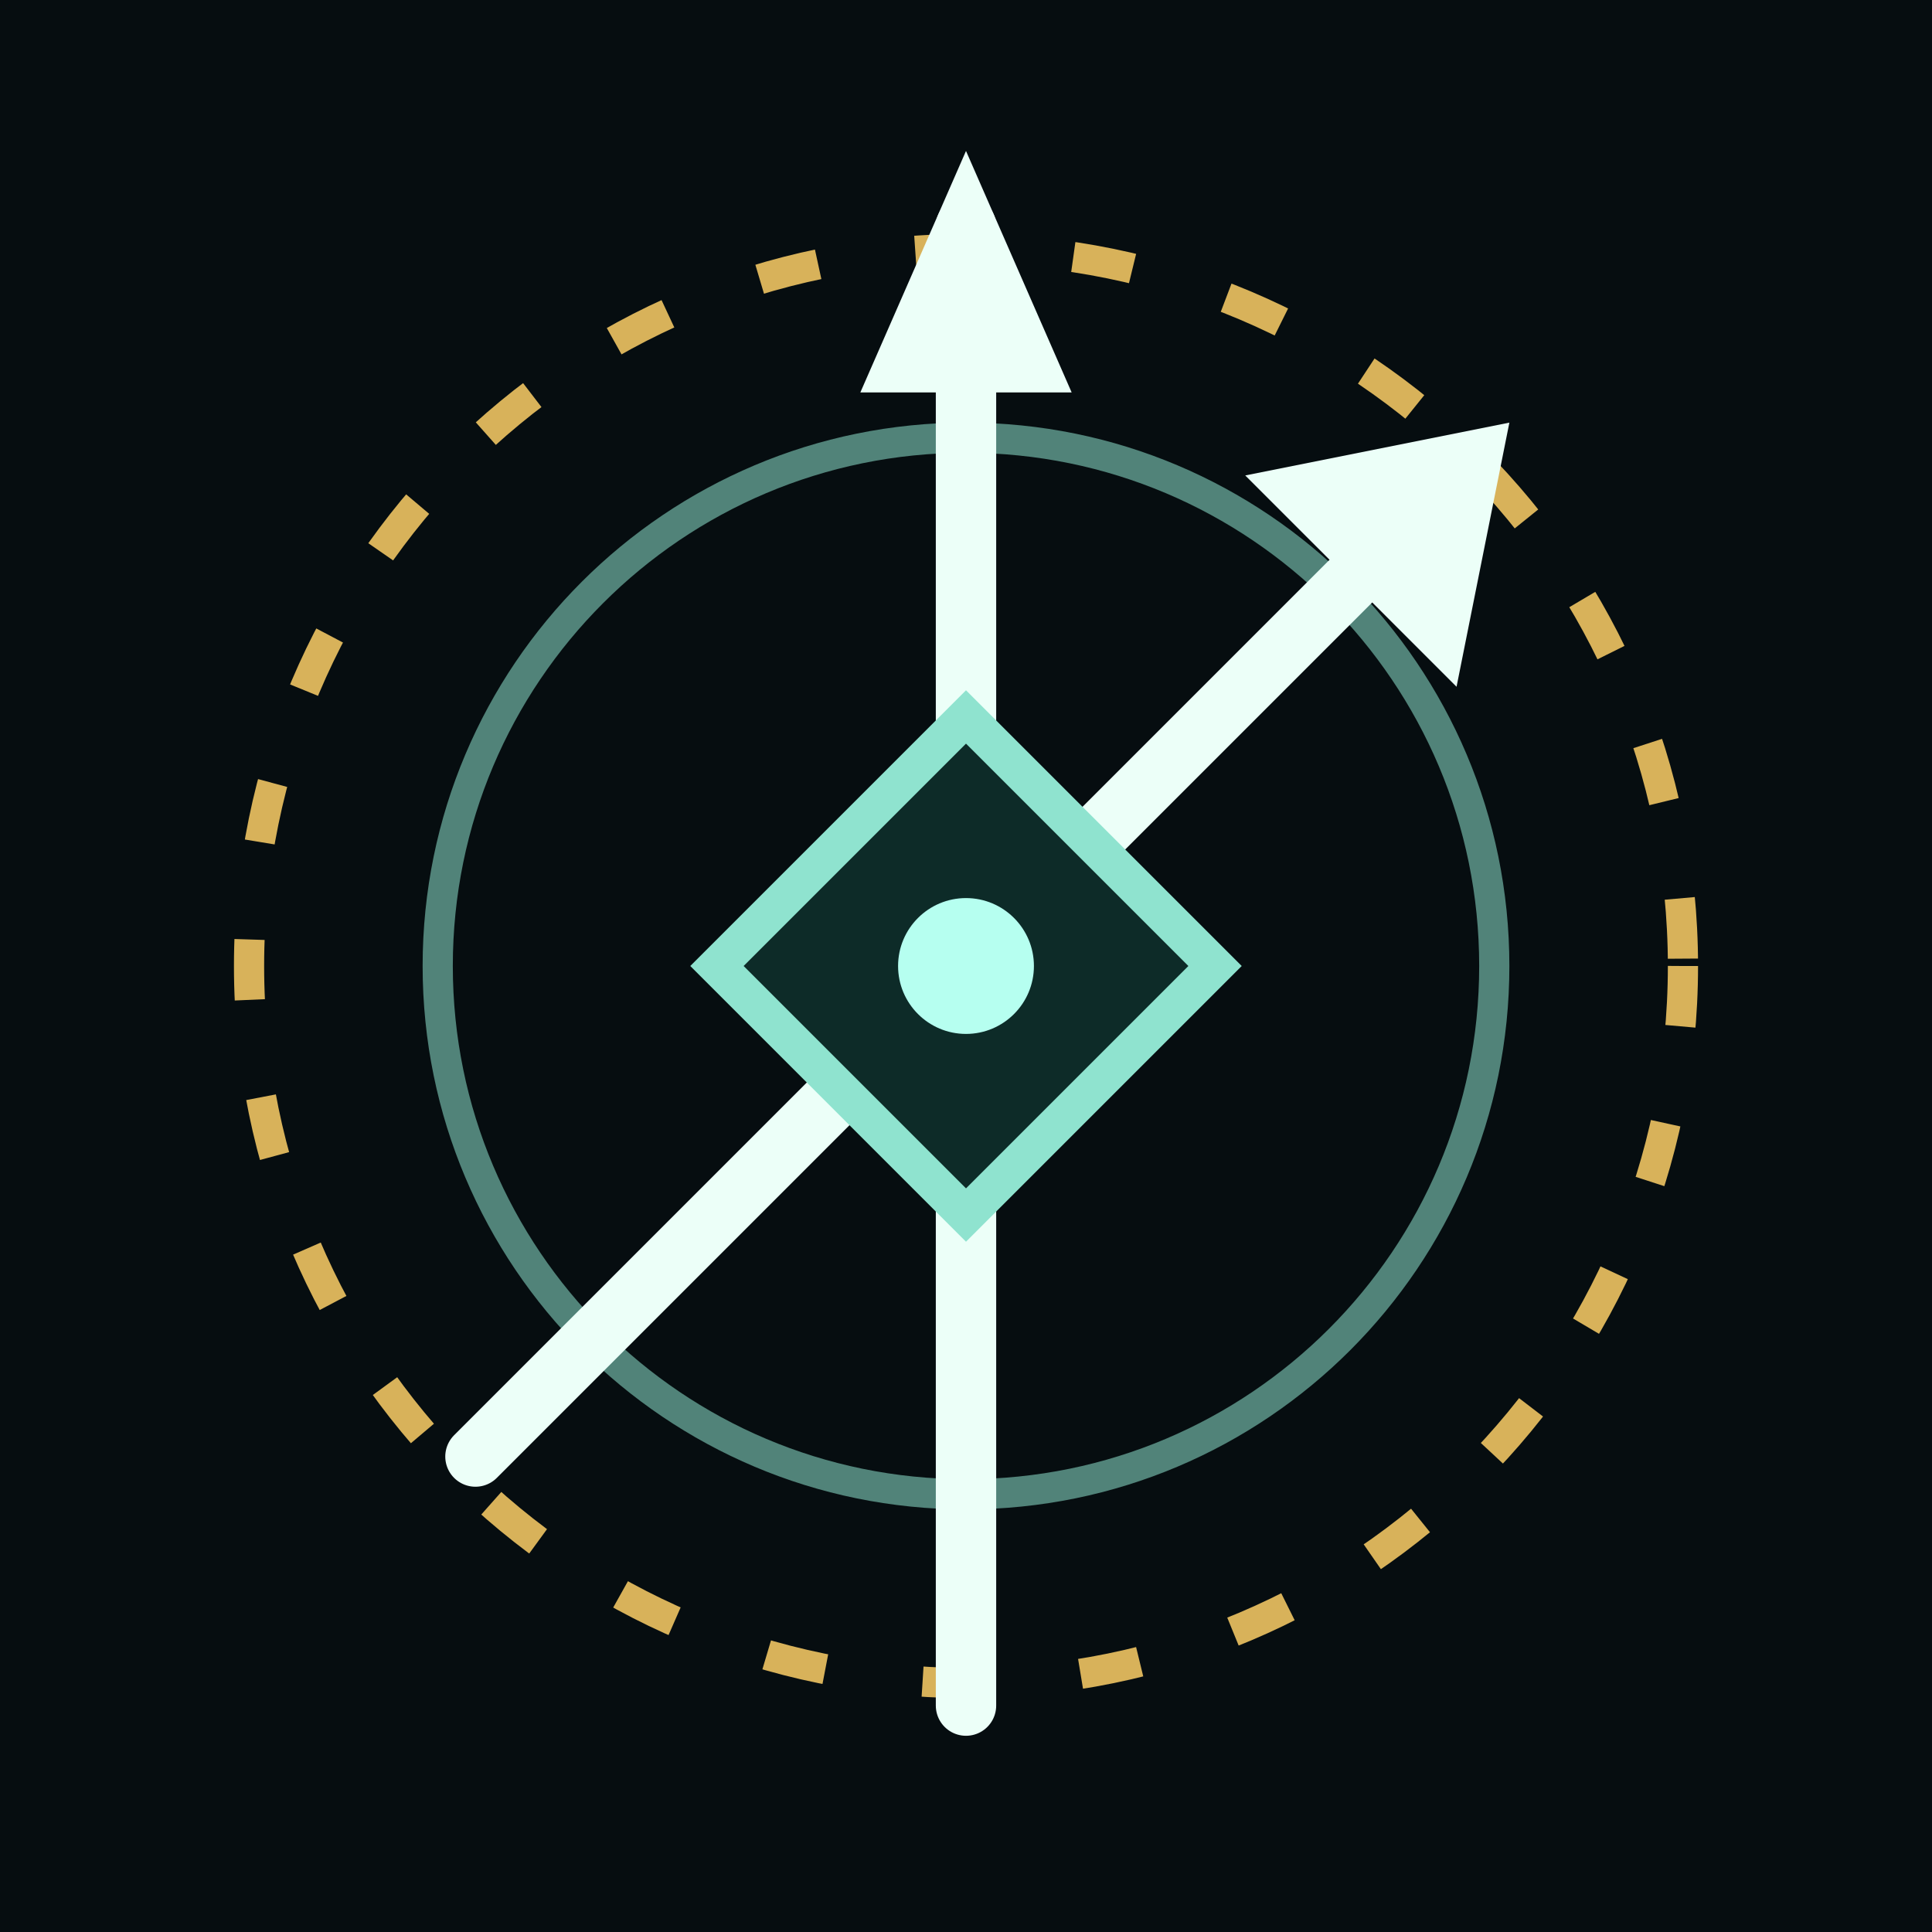
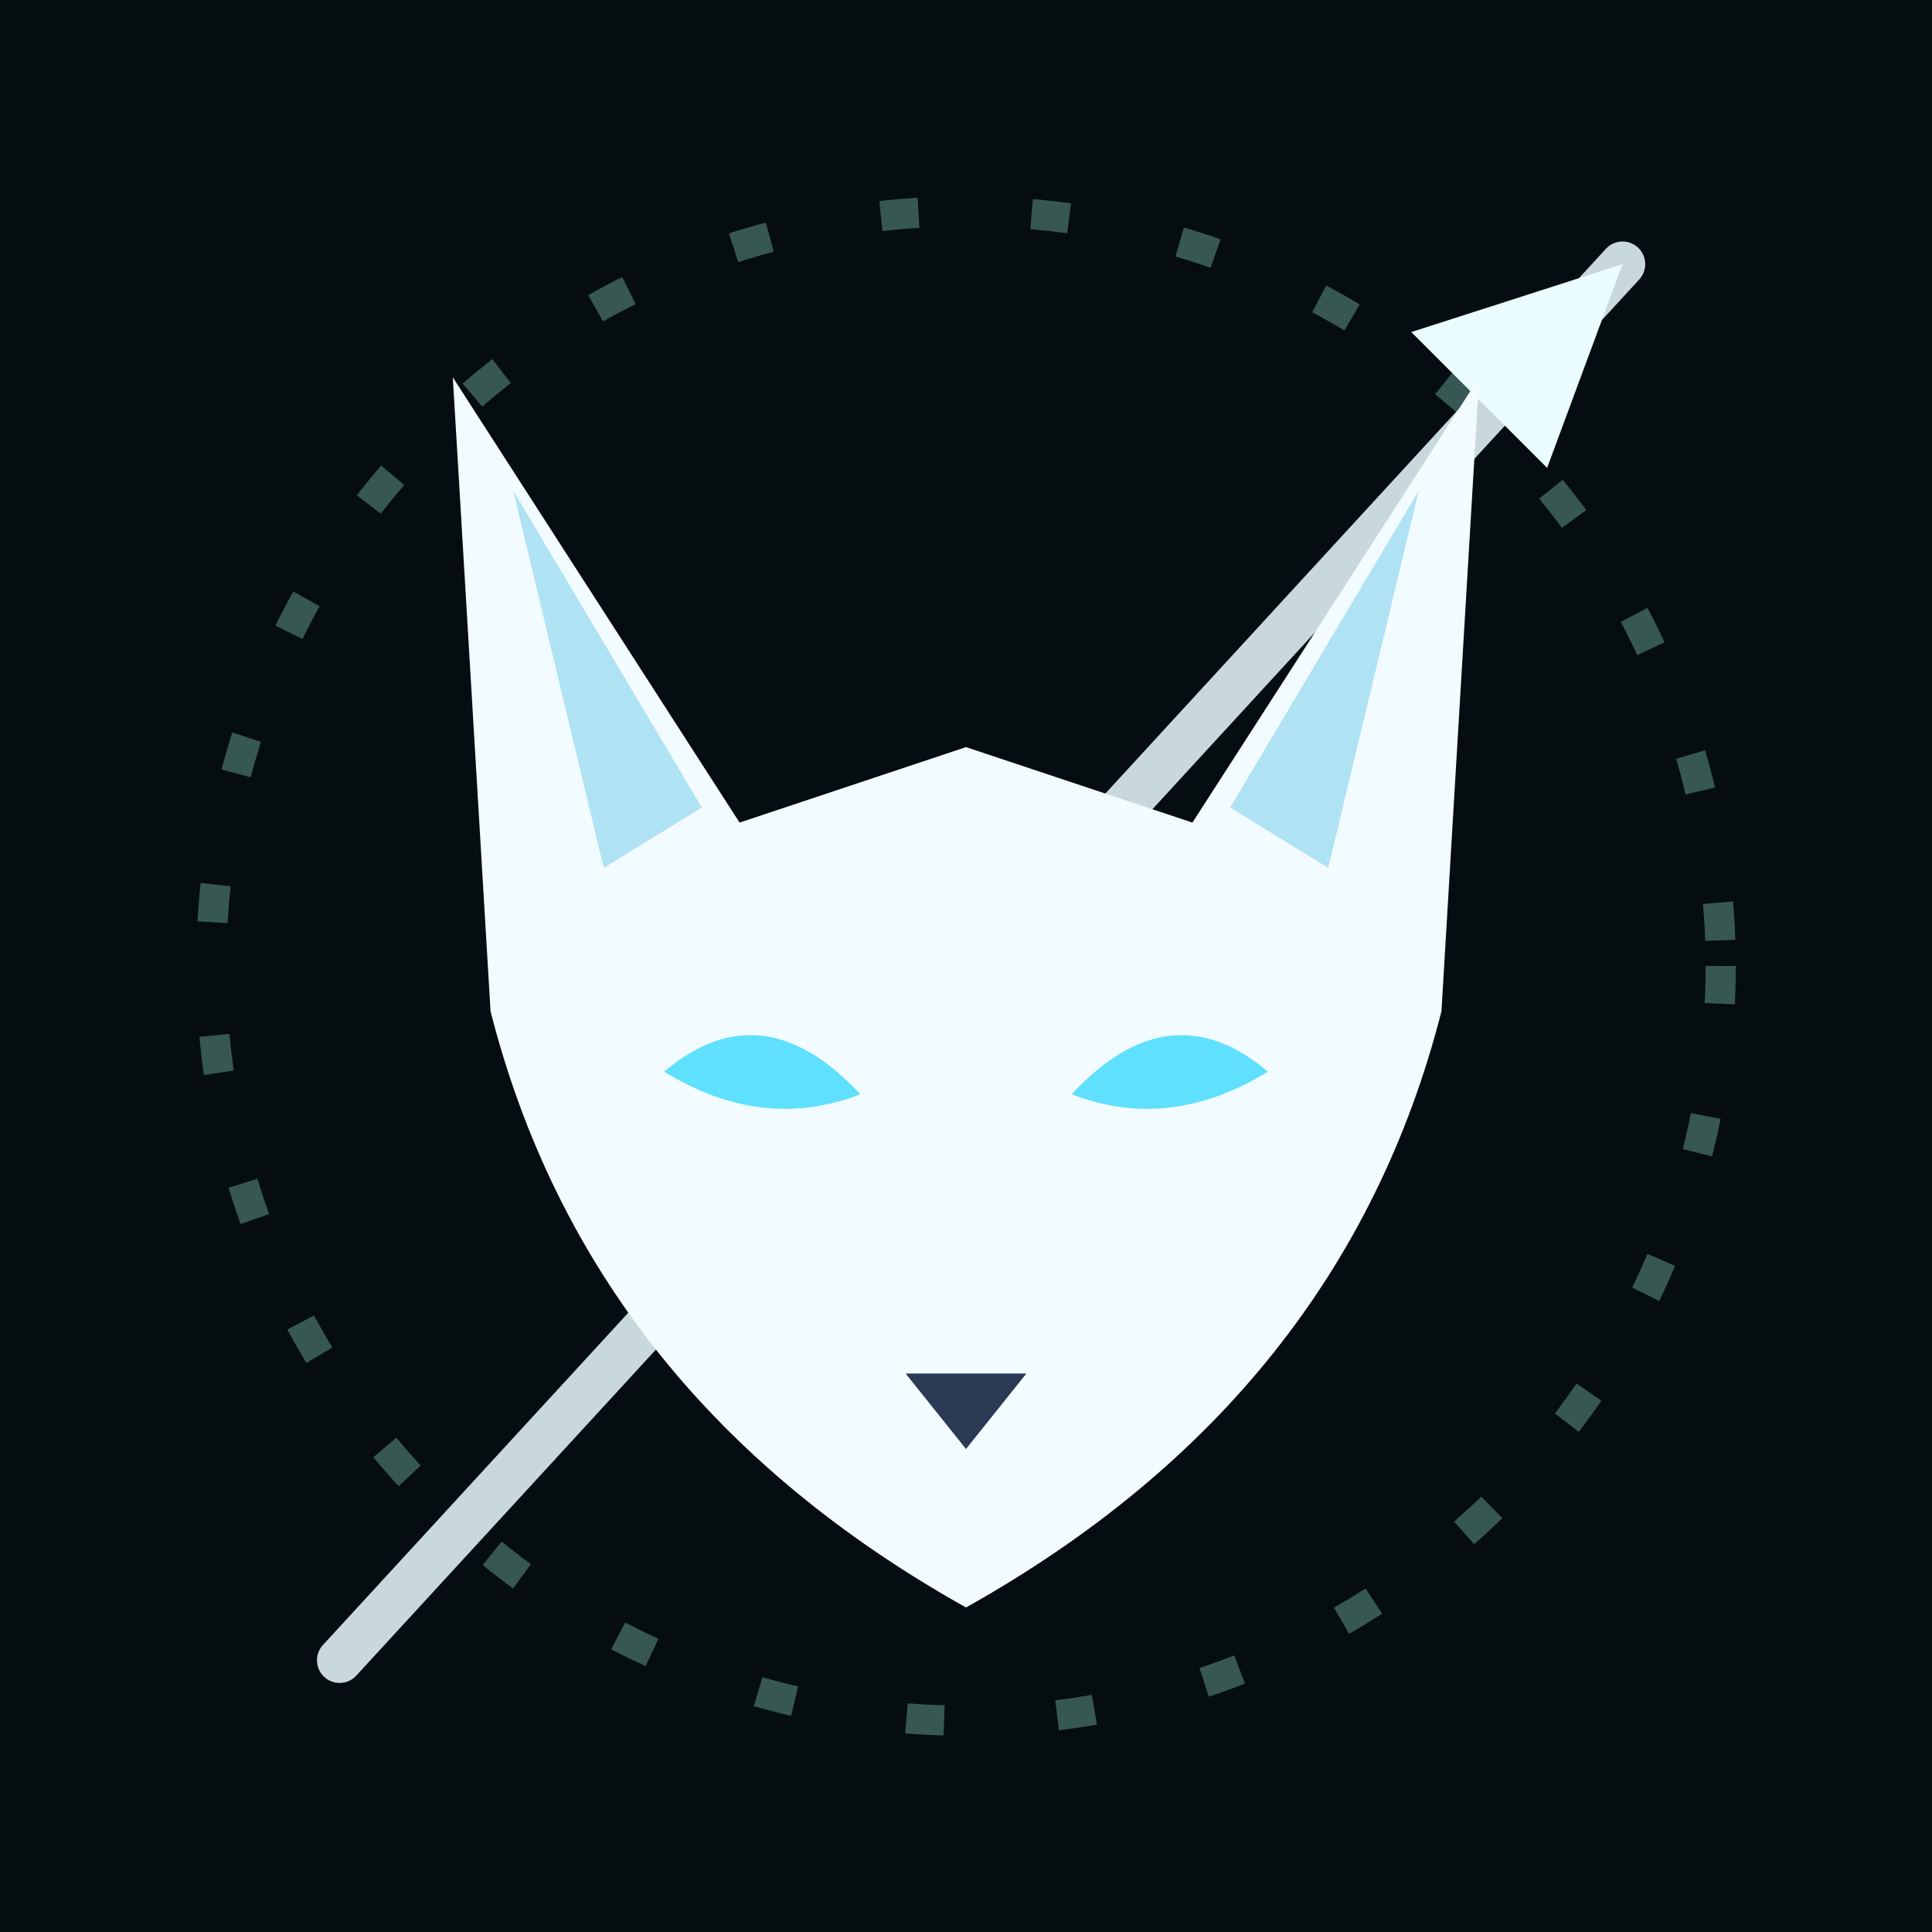
<svg xmlns="http://www.w3.org/2000/svg" viewBox="0 0 512 512">
  <rect width="512" height="512" fill="#060d10" />
-   <circle cx="256" cy="256" r="190" fill="none" stroke="#d8b25a" stroke-width="8" stroke-dasharray="16 26" />
-   <circle cx="256" cy="256" r="140" fill="none" stroke="#8fe3cf" stroke-opacity=".55" stroke-width="8" />
-   <path d="M256 60v392M126 386L386 126" stroke="#ecfff8" stroke-width="16" stroke-linecap="round" />
-   <path d="M256 40l-28 64h56z" fill="#ecfff8" />
-   <path d="M400 112l-70 14 56 56z" fill="#ecfff8" />
-   <path d="M256 190l66 66-66 66-66-66z" fill="#0d2b28" stroke="#8fe3cf" stroke-width="10" />
-   <circle cx="256" cy="256" r="18" fill="#b6fff0" />
+   <circle cx="256" cy="256" r="200" fill="none" stroke="#8fe3cf" stroke-opacity=".35" stroke-width="8" stroke-dasharray="10 30" />
+   <path d="M90 440L430 70" stroke="#eafcff" stroke-width="12" stroke-linecap="round" opacity=".85" />
+   <path d="M430 70l-56 18 36 36z" fill="#eafcff" />
+   <path d="M120 100L196 218L256 198L316 218L392 100L382 268Q356 370 256 426Q156 370 130 268Z" fill="#f2fbff" />
+   <path d="M136 130L186 214L160 230ZM376 130L326 214L352 230Z" fill="#9fdcf0" opacity=".8" />
+   <path d="M176 284Q202 262 228 290Q202 300 176 284ZM336 284Q310 262 284 290Q310 300 336 284Z" fill="#5fe0ff" />
+   <path d="M240 364L256 384L272 364Z" fill="#2a3a55" />
</svg>
